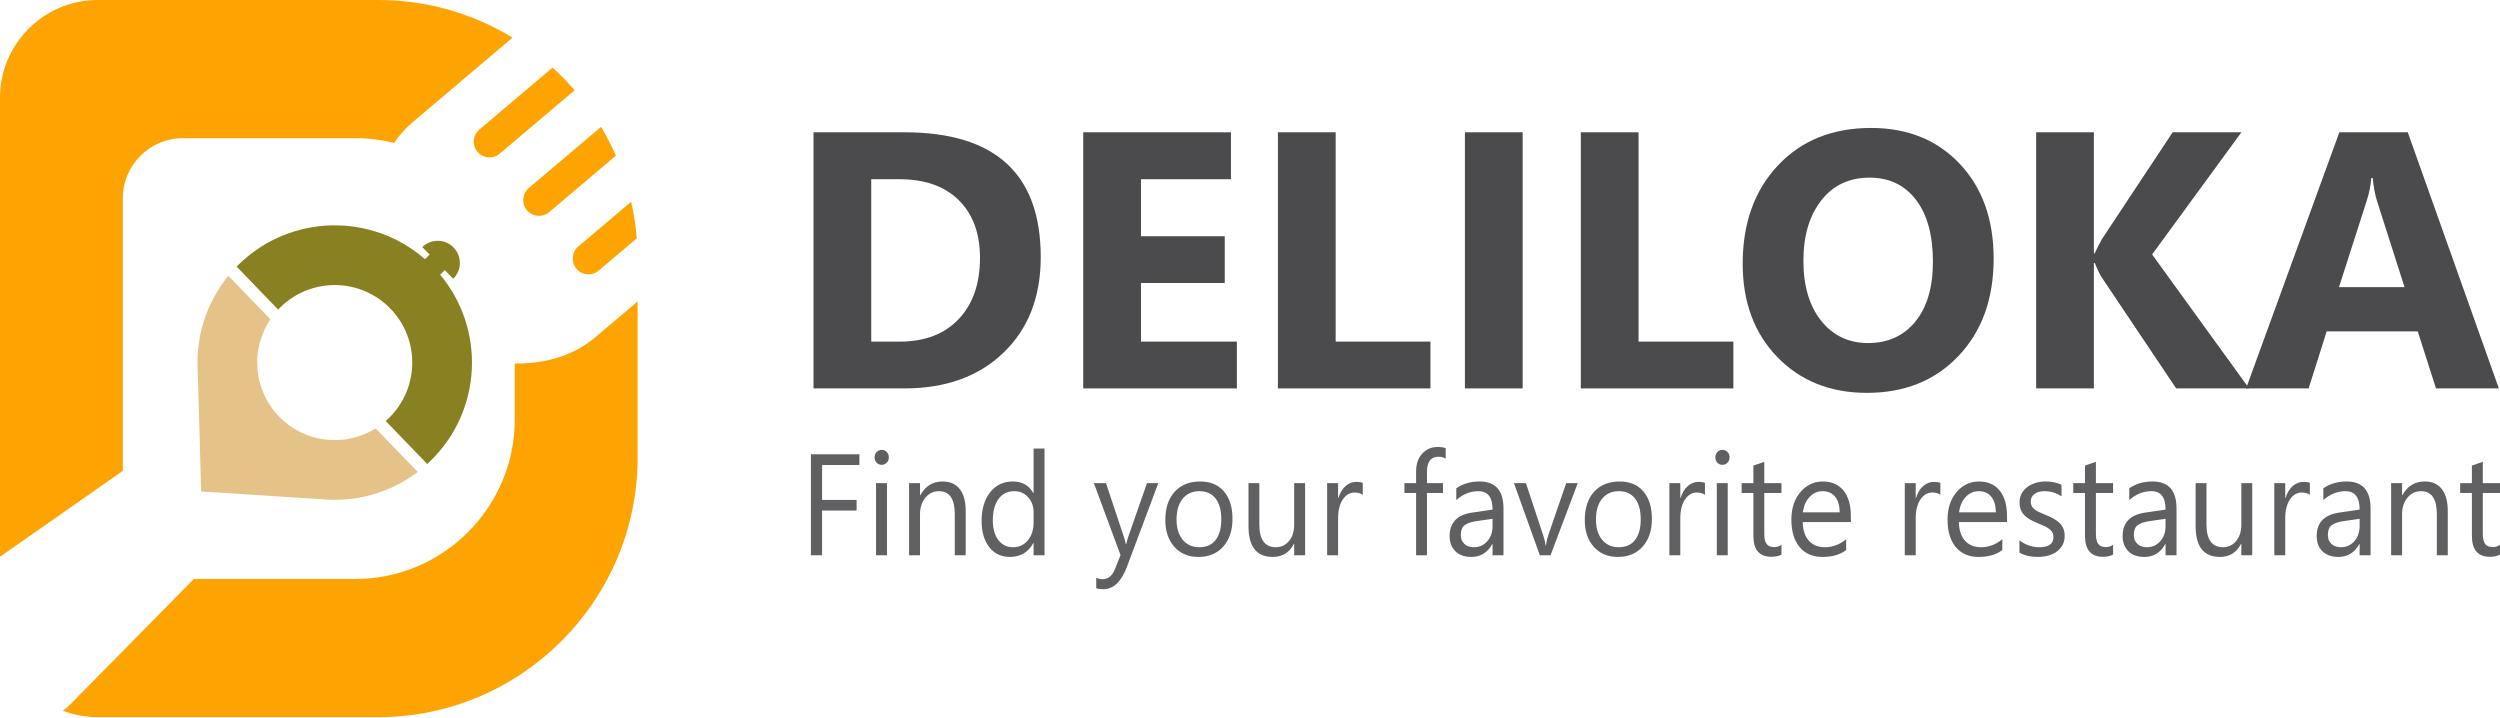
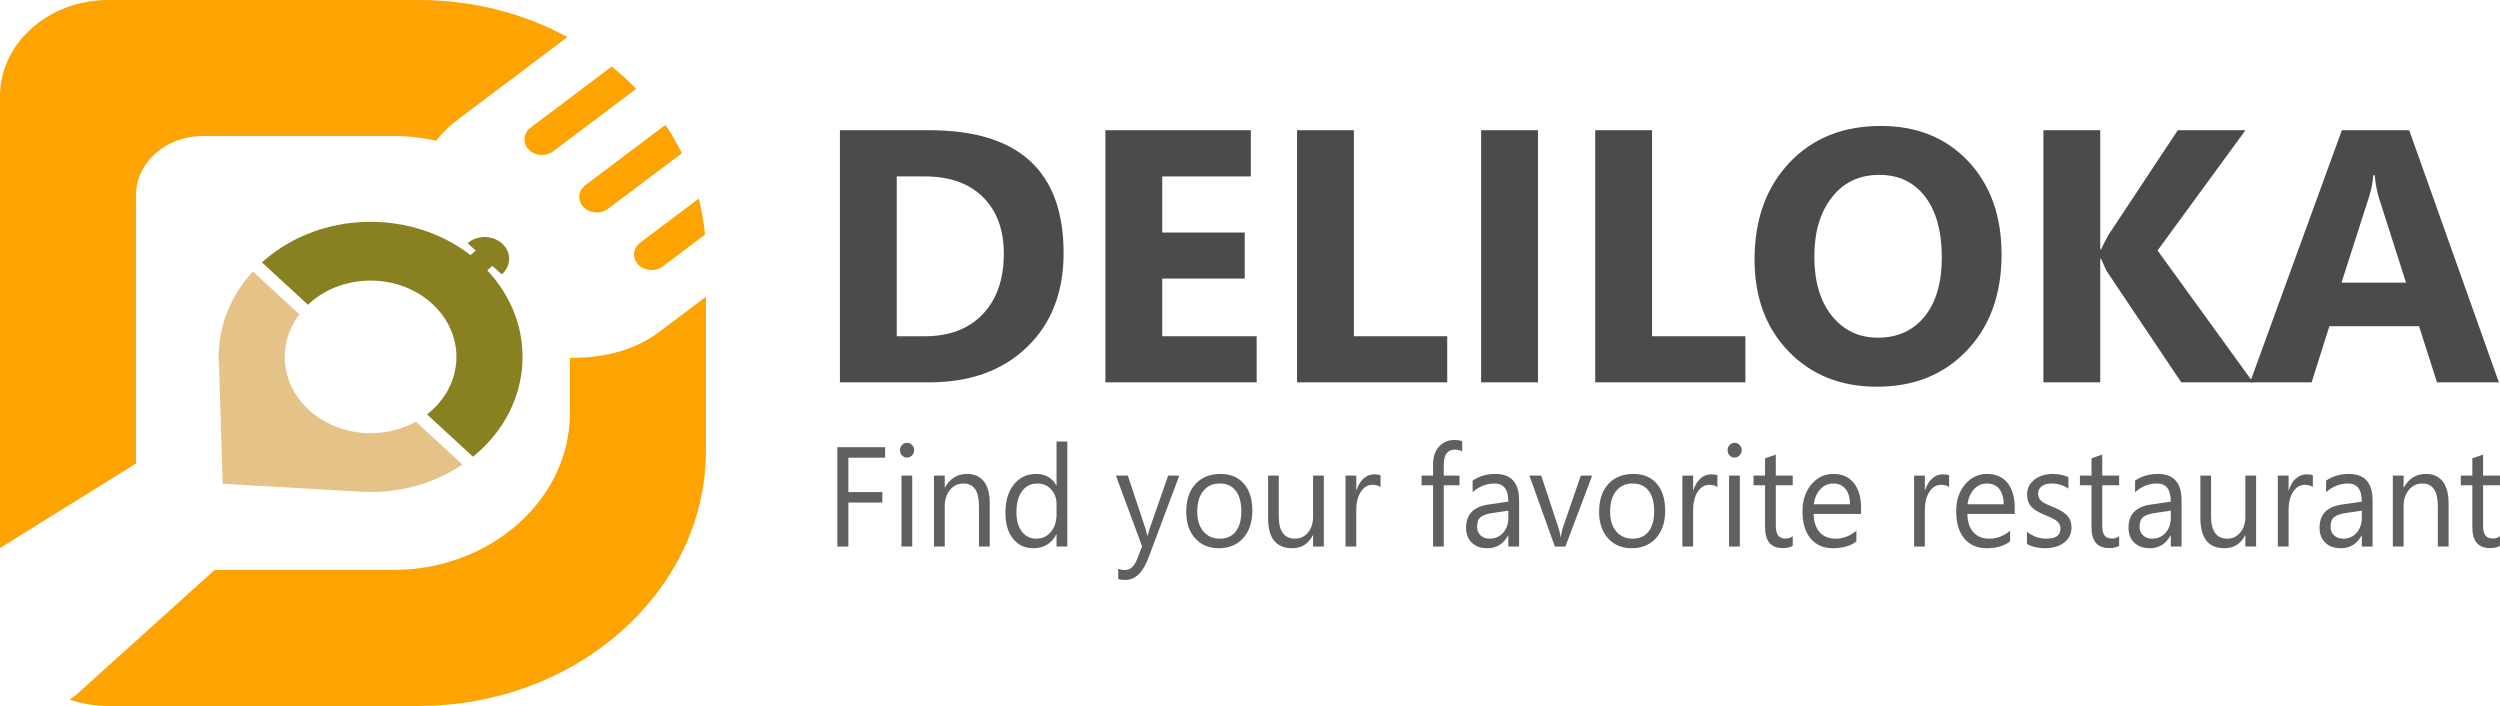
- <svg xmlns="http://www.w3.org/2000/svg" xml:space="preserve" width="79.83mm" height="22.9mm" version="1.1" style="shape-rendering:geometricPrecision; text-rendering:geometricPrecision; image-rendering:optimizeQuality; fill-rule:evenodd; clip-rule:evenodd" viewBox="0 0 5255.96 1507.7">
+ <svg xmlns="http://www.w3.org/2000/svg" xml:space="preserve" width="81.1mm" height="22.9mm" version="1.1" style="shape-rendering:geometricPrecision; text-rendering:geometricPrecision; image-rendering:optimizeQuality; fill-rule:evenodd; clip-rule:evenodd" viewBox="0 0 5313.23 1500.25">
  <defs>
    <style type="text/css">
   
    .fil1 {fill:#898121}
    .fil2 {fill:#E5C287}
    .fil0 {fill:#FDA403}
    .fil4 {fill:#606062;fill-rule:nonzero}
    .fil3 {fill:#4B4B4D;fill-rule:nonzero}
   
  </style>
  </defs>
  <g id="Layer_x0020_1">
-     <g id="_1391422524496">
+     <g id="_1790377510400">
      <g>
-         <path class="fil0" d="M795.68 1507.7c299.63,0 544.78,-245.15 544.78,-544.78l0 -329.16 -89.51 75.77c-46.84,39.66 -107.15,55.47 -168.75,54.7l0 118.12c0,184.18 -150.68,334.86 -334.86,334.86l-339.75 0 -258.83 262.63c-5.37,5.45 -10.91,10.23 -16.59,14.38 22.69,8.7 47.28,13.47 72.93,13.47l590.58 0z" />
-         <path class="fil0" d="M258.26 416.55c0,-69.34 56.73,-126.06 126.06,-126.06l363.02 0c27.98,0 55.18,3.48 81.19,10.02 10.84,-16.04 23.82,-30.75 39.13,-43.71l209.88 -177.68c-82.36,-50.16 -178.89,-79.11 -281.86,-79.11l-590.58 0c-112.8,0 -205.1,92.29 -205.1,205.1l0 965.36 258.26 -180.6 0 -573.32z" />
-         <path class="fil0" d="M1161.62 142.09l-153.97 130.35c-13.93,11.8 -15.68,32.84 -3.88,46.77 11.8,13.94 32.84,15.69 46.77,3.89l157.51 -133.34c-14.5,-16.8 -30.01,-32.73 -46.42,-47.66z" />
-         <path class="fil0" d="M1263.64 266.7l-151.94 128.63c-13.93,11.79 -15.68,32.84 -3.88,46.77 11.79,13.93 32.84,15.68 46.77,3.88l140.29 -118.77c-9.17,-20.88 -19.61,-41.08 -31.23,-60.51z" />
-         <path class="fil0" d="M1326.91 424.11l-111.17 94.11c-13.93,11.8 -15.68,32.85 -3.88,46.77 11.8,13.94 32.84,15.69 46.77,3.89l80.09 -67.81c-2.11,-26.2 -6.09,-51.91 -11.81,-76.97z" />
+         <path class="fil0" d="M890.54 1500.25c335.35,0 609.74,-243.94 609.74,-542.09l0 -327.53 -100.18 75.4c-52.42,39.46 -119.93,55.2 -188.88,54.43l0 117.54c0,183.27 -168.65,333.21 -374.77,333.21l-380.26 0 -289.68 261.34c-6.01,5.42 -12.21,10.18 -18.57,14.31 25.39,8.65 52.92,13.4 81.62,13.4l660.99 0z" />
+         <path class="fil0" d="M289.06 414.49c0,-68.99 63.49,-125.44 141.09,-125.44l406.3 0c31.3,0 61.75,3.46 90.87,9.97 12.13,-15.96 26.66,-30.6 43.8,-43.49l234.9 -176.8c-92.18,-49.92 -200.22,-78.72 -315.46,-78.72l-660.99 0c-126.25,0 -229.56,91.84 -229.56,204.09l0 960.59 289.06 -179.71 0 -570.49z" />
+         <path class="fil0" d="M1300.11 141.39l-172.32 129.71c-15.59,11.74 -17.55,32.68 -4.35,46.53 13.2,13.87 36.76,15.61 52.35,3.87l176.29 -132.69c-16.23,-16.72 -33.59,-32.57 -51.97,-47.43z" />
+         <path class="fil0" d="M1414.28 265.39l-170.05 128c-15.59,11.73 -17.55,32.68 -4.34,46.54 13.19,13.86 36.75,15.6 52.35,3.87l157.01 -118.19c-10.26,-20.77 -21.95,-40.87 -34.96,-60.21z" />
+         <path class="fil0" d="M1485.1 422.02l-124.42 93.65c-15.59,11.74 -17.56,32.69 -4.35,46.54 13.2,13.87 36.75,15.61 52.35,3.87l89.64 -67.47c-2.36,-26.07 -6.81,-51.65 -13.21,-76.59z" />
      </g>
-       <path class="fil1" d="M898.15 975.5c2.32,-2.12 4.63,-4.29 6.9,-6.5 108.82,-105.99 116.09,-276.93 20.25,-391.56l9.79 -9.53 17.68 18.15c18.39,-17.91 18.78,-47.36 0.86,-65.77 -17.93,-18.4 -47.38,-18.79 -65.77,-0.87l15.44 15.85 -9.86 9.61c-112.09,-98.03 -282.53,-94.99 -391.06,10.71 -1.65,1.61 -3.27,3.23 -4.87,4.87l87.27 90.41c1.69,-1.81 3.43,-3.59 5.22,-5.33 64.48,-62.8 167.67,-61.45 230.48,3.03 62.81,64.48 61.45,167.68 -3.03,230.5 -2.14,2.09 -4.33,4.1 -6.55,6.04l87.26 90.4z" />
-       <path class="fil2" d="M415.92 783.39l6.98 249.87 253.69 16.31 -0.03 -0.02c70.26,6.6 142.53,-12.44 201.6,-57.39l-88.31 -91.47c-63.62,39.67 -148.43,31.23 -202.9,-24.68 -54.8,-56.28 -60.75,-142.03 -18.51,-204.69l-88.31 -91.48c-47.95,58.62 -69.41,131.84 -64.18,203.57l-0.02 -0.03z" />
+       <path class="fil1" d="M1005.23 970.68c2.6,-2.11 5.18,-4.26 7.72,-6.47 121.79,-105.46 129.93,-275.56 22.66,-389.63l10.95 -9.49 19.79 18.06c20.58,-17.83 21.02,-47.13 0.96,-65.44 -20.06,-18.31 -53.02,-18.7 -73.61,-0.86l17.28 15.77 -11.05 9.56c-125.45,-97.54 -316.2,-94.52 -437.67,10.66 -1.85,1.61 -3.67,3.22 -5.46,4.85l97.68 89.96c1.89,-1.8 3.83,-3.57 5.84,-5.31 72.17,-62.49 187.66,-61.14 257.96,3.01 70.3,64.16 68.78,166.85 -3.39,229.36 -2.4,2.08 -4.84,4.07 -7.33,6.01l97.66 89.95z" />
+       <path class="fil2" d="M465.51 779.52l7.82 248.64 283.93 16.23 -0.03 -0.02c78.64,6.57 159.53,-12.38 225.63,-57.1l-98.83 -91.02c-71.2,39.48 -166.13,31.07 -227.09,-24.55 -61.34,-56 -68,-141.33 -20.72,-203.68l-98.84 -91.03c-53.67,58.33 -77.68,131.19 -71.83,202.56l-0.03 -0.03z" />
    </g>
-     <g id="_1391422527232">
-       <path class="fil3" d="M1710.28 816.59l0 -538.5 190.87 0c191.25,0 286.88,87.42 286.88,262.52 0,83.83 -26.15,150.75 -78.32,200.86 -52.17,50.12 -121.64,75.12 -208.55,75.12l-190.87 0zm121.39 -439.8l0 341.36 60.12 0c52.55,0 93.7,-15.77 123.69,-47.3 29.87,-31.54 44.86,-74.48 44.86,-128.83 0,-51.28 -14.87,-91.65 -44.47,-121.01 -29.74,-29.48 -71.27,-44.22 -124.85,-44.22l-59.35 0z" />
-       <polygon id="_1" class="fil3" points="2600.39,816.59 2277.37,816.59 2277.37,278.09 2587.96,278.09 2587.96,376.79 2398.77,376.79 2398.77,496.65 2574.89,496.65 2574.89,594.96 2398.77,594.96 2398.77,718.15 2600.39,718.15 " />
-       <polygon id="_2" class="fil3" points="3007.38,816.59 2686.66,816.59 2686.66,278.09 2808.06,278.09 2808.06,718.15 3007.38,718.15 " />
-       <polygon id="_3" class="fil3" points="3201.2,816.59 3079.8,816.59 3079.8,278.09 3201.2,278.09 " />
-       <polygon id="_4" class="fil3" points="3644.2,816.59 3323.48,816.59 3323.48,278.09 3444.87,278.09 3444.87,718.15 3644.2,718.15 " />
-       <path id="_5" class="fil3" d="M3925.17 825.95c-77.16,0 -139.97,-25.12 -188.56,-75.24 -48.58,-50.25 -72.81,-115.62 -72.81,-196.25 0,-85.12 24.61,-153.95 73.96,-206.51 49.35,-52.56 114.59,-78.96 195.99,-78.96 76.91,0 139.08,25.25 186.51,75.5 47.42,50.37 71.14,116.77 71.14,199.07 0,84.6 -24.61,152.92 -73.83,204.71 -49.1,51.78 -113.32,77.68 -192.41,77.68zm5.26 -452.49c-42.56,0 -76.4,15.89 -101.39,47.94 -25,31.91 -37.56,74.09 -37.56,126.64 0,53.32 12.56,95.5 37.56,126.65 24.99,31.02 57.81,46.53 98.31,46.53 41.92,0 74.99,-15.12 99.6,-45.25 24.49,-30.25 36.79,-72.03 36.79,-125.61 0,-55.89 -11.92,-99.35 -35.64,-130.37 -23.84,-31.02 -56.4,-46.53 -97.67,-46.53z" />
-       <path id="_6" class="fil3" d="M4728.5 816.59l-153.31 0 -156.9 -233.93c-3.08,-4.49 -7.82,-14.48 -14.36,-29.74l-1.79 0 0 263.67 -121.39 0 0 -538.5 121.39 0 0 254.57 1.79 0c3.07,-7.05 8.08,-17.05 15.12,-30l148.7 -224.58 144.59 0 -187.79 256.88 203.94 281.62z" />
-       <path id="_7" class="fil3" d="M5253.55 816.59l-132.16 0 -38.33 -119.85 -191.51 0 -37.94 119.85 -131.51 0 196.12 -538.5 143.83 0 191.51 538.5zm-198.3 -212.91l-57.81 -181c-4.23,-13.58 -7.3,-29.74 -9.1,-48.45l-2.95 0c-1.28,15.77 -4.36,31.41 -9.36,46.92l-58.58 182.53 137.8 0z" />
-       <polygon class="fil4" points="1806.78,977.58 1728.34,977.58 1728.34,1050.99 1800.9,1050.99 1800.9,1073.37 1728.34,1073.37 1728.34,1167.35 1704.82,1167.35 1704.82,955.1 1806.78,955.1 " />
-       <path id="_1_0" class="fil4" d="M1853.53 977.27c-4.06,0 -7.6,-1.46 -10.46,-4.44 -2.92,-2.93 -4.36,-6.67 -4.36,-11.22 0,-4.54 1.44,-8.34 4.36,-11.32 2.86,-3.03 6.4,-4.54 10.46,-4.54 4.21,0 7.8,1.51 10.76,4.54 2.92,2.98 4.4,6.77 4.4,11.32 0,4.35 -1.48,8.04 -4.4,11.07 -2.96,3.08 -6.54,4.6 -10.76,4.6zm11.24 190.08l-22.99 0 0 -151.58 22.99 0 0 151.58z" />
-       <path id="_2_1" class="fil4" d="M2030.3 1167.35l-22.99 0 0 -86.45c0,-32.19 -11.09,-48.25 -33.31,-48.25 -11.47,0 -20.98,4.55 -28.49,13.69 -7.56,9.15 -11.28,20.66 -11.28,34.56l0 86.45 -22.99 0 0 -151.58 22.99 0 0 25.16 0.57 0c10.8,-19.15 26.47,-28.7 47.04,-28.7 15.68,0 27.67,5.35 35.99,16.06 8.32,10.66 12.47,26.17 12.47,46.38l0 92.66z" />
-       <path id="_3_2" class="fil4" d="M2195.98 1167.35l-23 0 0 -25.77 -0.53 0c-10.65,19.55 -27.1,29.31 -49.33,29.31 -17.97,0 -32.41,-6.77 -43.16,-20.36 -10.8,-13.54 -16.21,-32.04 -16.21,-55.43 0,-25.06 5.98,-45.12 17.93,-60.22 11.96,-15.11 27.87,-22.64 47.75,-22.64 19.69,0 34.03,8.18 43.02,24.55l0.53 0 0 -93.82 23 0 0 224.38zm-23 -68.51l0 -22.39c0,-12.23 -3.82,-22.58 -11.47,-31.07 -7.65,-8.49 -17.36,-12.73 -29.11,-12.73 -14,0 -25.05,5.41 -33.07,16.27 -8.03,10.86 -12.05,25.87 -12.05,45.02 0,17.48 3.87,31.22 11.57,41.38 7.7,10.1 18.07,15.16 31.02,15.16 12.81,0 23.18,-4.9 31.16,-14.66 7.99,-9.75 11.95,-22.13 11.95,-36.98z" />
-       <path id="_4_3" class="fil4" d="M2435.17 1015.78l-65.97 175.83c-11.76,31.43 -28.3,47.09 -49.56,47.09 -5.98,0 -10.95,-0.66 -14.97,-1.92l0 -21.77c4.92,1.76 9.47,2.67 13.58,2.67 11.57,0 20.27,-7.28 26.05,-21.88l11.48 -28.75 -56.02 -151.27 25.47 0 38.81 116.66c0.48,1.47 1.44,5.31 2.92,11.52l0.86 0c0.47,-2.38 1.38,-6.12 2.77,-11.27l40.77 -116.92 23.81 0z" />
-       <path id="_5_4" class="fil4" d="M2519.74 1170.89c-21.18,0 -38.1,-7.07 -50.77,-21.22 -12.62,-14.15 -18.98,-32.94 -18.98,-56.33 0,-25.47 6.6,-45.32 19.75,-59.67 13.19,-14.3 30.98,-21.42 53.4,-21.42 21.36,0 38.05,6.92 50.04,20.86 12,13.9 17.97,33.2 17.97,57.85 0,24.2 -6.45,43.55 -19.36,58.1 -12.96,14.55 -30.31,21.83 -52.05,21.83zm1.67 -138.24c-14.72,0 -26.39,5.31 -34.99,15.91 -8.61,10.61 -12.9,25.22 -12.9,43.91 0,17.93 4.35,32.08 13.05,42.44 8.7,10.36 20.31,15.56 34.84,15.56 14.87,0 26.29,-5.1 34.28,-15.26 7.98,-10.15 11.95,-24.6 11.95,-43.35 0,-18.95 -3.97,-33.55 -11.95,-43.8 -7.99,-10.31 -19.41,-15.41 -34.28,-15.41z" />
-       <path id="_6_5" class="fil4" d="M2743.83 1167.35l-22.95 0 0 -24 -0.57 0c-9.51,18.39 -24.27,27.53 -44.26,27.53 -34.18,0 -51.25,-21.47 -51.25,-64.52l0 -90.59 22.81 0 0 86.75c0,31.98 11.61,47.95 34.75,47.95 11.19,0 20.41,-4.35 27.67,-13.09 7.22,-8.74 10.85,-20.16 10.85,-34.3l0 -87.31 22.95 0 0 151.58z" />
-       <path id="_7_6" class="fil4" d="M2865 1040.33c-4.01,-3.24 -9.8,-4.85 -17.35,-4.85 -9.85,0 -18.02,4.85 -24.62,14.65 -6.55,9.75 -9.85,23.09 -9.85,39.96l0 77.26 -22.99 0 0 -151.58 22.99 0 0 31.23 0.58 0c3.25,-10.67 8.22,-18.95 14.96,-24.96 6.74,-5.97 14.25,-8.95 22.56,-8.95 5.97,0 10.51,0.71 13.71,2.07l0 25.16z" />
-       <path id="_8" class="fil4" d="M3039.38 964.24c-4.5,-2.63 -9.57,-4 -15.3,-4 -16.01,0 -24.04,10.71 -24.04,32.14l0 23.39 33.6 0 0 20.71 -33.6 0 0 130.86 -22.85 0 0 -130.86 -24.53 0 0 -20.71 24.53 0 0 -24.56c0,-15.91 4.35,-28.44 13,-37.69 8.7,-9.25 19.55,-13.85 32.5,-13.85 7.03,0 12.57,0.91 16.68,2.68l0 21.88z" />
-       <path id="_9" class="fil4" d="M3160.93 1167.35l-22.99 0 0 -23.7 -0.52 0c-9.99,18.19 -24.72,27.23 -44.12,27.23 -14.29,0 -25.49,-3.99 -33.56,-11.98 -8.07,-7.98 -12.09,-18.59 -12.09,-31.83 0,-28.3 15.77,-44.82 47.32,-49.41l42.97 -6.37c0,-25.77 -9.84,-38.65 -29.54,-38.65 -17.26,0 -32.84,6.22 -46.75,18.65l0 -24.86c14.1,-9.49 30.31,-14.19 48.71,-14.19 33.7,0 50.57,18.84 50.57,56.54l0 98.57zm-22.99 -76.7l-34.55 5.05c-10.66,1.57 -18.7,4.35 -24.1,8.39 -5.4,3.99 -8.12,11.07 -8.12,21.22 0,7.38 2.49,13.44 7.5,18.14 4.97,4.7 11.62,7.03 19.94,7.03 11.38,0 20.8,-4.25 28.21,-12.63 7.45,-8.43 11.13,-19.15 11.13,-32.08l0 -15.1z" />
-       <path id="_10" class="fil4" d="M3316.97 1015.78l-57.17 151.58 -22.51 0 -54.35 -151.58 25.19 0 36.42 110.14c2.73,8.09 4.4,15.11 5.07,21.17l0.52 0c0.96,-7.63 2.44,-14.5 4.5,-20.61l38.1 -110.7 24.24 0z" />
-       <path id="_11" class="fil4" d="M3401.53 1170.89c-21.18,0 -38.09,-7.07 -50.77,-21.22 -12.61,-14.15 -18.97,-32.94 -18.97,-56.33 0,-25.47 6.6,-45.32 19.75,-59.67 13.19,-14.3 30.98,-21.42 53.4,-21.42 21.36,0 38.04,6.92 50.04,20.86 12,13.9 17.98,33.2 17.98,57.85 0,24.2 -6.45,43.55 -19.36,58.1 -12.96,14.55 -30.31,21.83 -52.05,21.83zm1.67 -138.24c-14.72,0 -26.38,5.31 -34.99,15.91 -8.6,10.61 -12.9,25.22 -12.9,43.91 0,17.93 4.35,32.08 13.05,42.44 8.7,10.36 20.31,15.56 34.84,15.56 14.87,0 26.3,-5.1 34.28,-15.26 7.98,-10.15 11.94,-24.6 11.94,-43.35 0,-18.95 -3.96,-33.55 -11.94,-43.8 -7.99,-10.31 -19.41,-15.41 -34.28,-15.41z" />
-       <path id="_12" class="fil4" d="M3584.46 1040.33c-4.02,-3.24 -9.8,-4.85 -17.35,-4.85 -9.85,0 -18.02,4.85 -24.62,14.65 -6.56,9.75 -9.85,23.09 -9.85,39.96l0 77.26 -22.99 0 0 -151.58 22.99 0 0 31.23 0.57 0c3.25,-10.67 8.22,-18.95 14.97,-24.96 6.74,-5.97 14.24,-8.95 22.56,-8.95 5.98,0 10.51,0.71 13.72,2.07l0 25.16z" />
-       <path id="_13" class="fil4" d="M3621.12 977.27c-4.06,0 -7.6,-1.46 -10.46,-4.44 -2.92,-2.93 -4.36,-6.67 -4.36,-11.22 0,-4.54 1.44,-8.34 4.36,-11.32 2.86,-3.03 6.4,-4.54 10.46,-4.54 4.21,0 7.8,1.51 10.76,4.54 2.92,2.98 4.4,6.77 4.4,11.32 0,4.35 -1.48,8.04 -4.4,11.07 -2.96,3.08 -6.54,4.6 -10.76,4.6zm11.24 190.08l-22.99 0 0 -151.58 22.99 0 0 151.58z" />
-       <path id="_14" class="fil4" d="M3745.36 1165.88c-5.4,3.13 -12.57,4.7 -21.42,4.7 -25.14,0 -37.67,-14.8 -37.67,-44.41l0 -89.69 -24.66 0 0 -20.71 24.66 0 0 -36.98 22.95 -7.89 0 44.87 36.14 0 0 20.71 -36.14 0 0 85.44c0,10.16 1.63,17.38 4.92,21.73 3.25,4.35 8.65,6.52 16.25,6.52 5.78,0 10.75,-1.67 14.97,-5.06l0 20.77z" />
-       <path id="_15" class="fil4" d="M3891.24 1097.63l-101.25 0c0.38,16.87 4.69,29.91 12.91,39.11 8.22,9.15 19.5,13.74 33.89,13.74 16.16,0 30.98,-5.61 44.55,-16.87l0 22.79c-12.62,9.7 -29.31,14.5 -50,14.5 -20.27,0 -36.18,-6.87 -47.75,-20.61 -11.62,-13.79 -17.41,-33.14 -17.41,-58.1 0,-23.6 6.36,-42.8 18.98,-57.65 12.67,-14.85 28.39,-22.28 47.13,-22.28 18.78,0 33.27,6.41 43.55,19.25 10.27,12.78 15.39,30.62 15.39,53.4l0 12.73zm-23.52 -20.56c-0.1,-14 -3.31,-24.91 -9.57,-32.74 -6.31,-7.78 -15.05,-11.67 -26.29,-11.67 -10.8,0 -20.03,4.1 -27.57,12.28 -7.56,8.18 -12.24,18.9 -14.01,32.14l77.44 0z" />
-       <path id="_16" class="fil4" d="M4079.39 1040.33c-4.02,-3.24 -9.8,-4.85 -17.35,-4.85 -9.85,0 -18.02,4.85 -24.62,14.65 -6.56,9.75 -9.85,23.09 -9.85,39.96l0 77.26 -22.99 0 0 -151.58 22.99 0 0 31.23 0.57 0c3.25,-10.67 8.22,-18.95 14.97,-24.96 6.74,-5.97 14.24,-8.95 22.56,-8.95 5.98,0 10.51,0.71 13.72,2.07l0 25.16z" />
-       <path id="_17" class="fil4" d="M4219.54 1097.63l-101.24 0c0.38,16.87 4.68,29.91 12.9,39.11 8.22,9.15 19.5,13.74 33.89,13.74 16.16,0 30.97,-5.61 44.55,-16.87l0 22.79c-12.62,9.7 -29.3,14.5 -50,14.5 -20.27,0 -36.19,-6.87 -47.75,-20.61 -11.61,-13.79 -17.4,-33.14 -17.4,-58.1 0,-23.6 6.36,-42.8 18.97,-57.65 12.67,-14.85 28.4,-22.28 47.13,-22.28 18.78,0 33.28,6.41 43.55,19.25 10.27,12.78 15.39,30.62 15.39,53.4l0 12.73zm-23.52 -20.56c-0.09,-14 -3.31,-24.91 -9.56,-32.74 -6.31,-7.78 -15.06,-11.67 -26.3,-11.67 -10.8,0 -20.02,4.1 -27.57,12.28 -7.56,8.18 -12.24,18.9 -14.01,32.14l77.44 0z" />
-       <path id="_18" class="fil4" d="M4245.64 1161.89l0 -26.07c12.47,9.76 26.29,14.66 41.3,14.66 20.17,0 30.26,-7.12 30.26,-21.33 0,-4.04 -0.86,-7.47 -2.59,-10.25 -1.76,-2.83 -4.06,-5.31 -7.03,-7.48 -2.92,-2.17 -6.4,-4.14 -10.37,-5.86 -3.97,-1.72 -8.22,-3.54 -12.81,-5.41 -6.35,-2.68 -11.9,-5.36 -16.73,-8.09 -4.78,-2.68 -8.8,-5.76 -12.05,-9.15 -3.2,-3.44 -5.64,-7.28 -7.26,-11.62 -1.63,-4.35 -2.44,-9.45 -2.44,-15.26 0,-7.12 1.53,-13.39 4.58,-18.9 3.11,-5.46 7.22,-10.05 12.33,-13.74 5.17,-3.69 11,-6.52 17.59,-8.39 6.56,-1.87 13.39,-2.78 20.36,-2.78 12.43,0 23.52,2.27 33.32,6.77l0 24.6c-10.51,-7.32 -22.66,-10.96 -36.38,-10.96 -4.29,0 -8.17,0.51 -11.66,1.57 -3.44,1.01 -6.41,2.48 -8.89,4.35 -2.44,1.87 -4.35,4.14 -5.73,6.72 -1.34,2.63 -2.01,5.5 -2.01,8.69 0,3.94 0.68,7.22 2.01,9.9 1.38,2.67 3.34,5.05 5.97,7.12 2.58,2.07 5.78,3.94 9.51,5.6 3.73,1.67 7.98,3.49 12.76,5.46 6.31,2.58 12.05,5.21 17.07,7.93 5.02,2.73 9.32,5.76 12.9,9.2 3.54,3.38 6.27,7.33 8.18,11.77 1.92,4.44 2.86,9.7 2.86,15.81 0,7.53 -1.57,14.04 -4.68,19.55 -3.15,5.5 -7.31,10.1 -12.52,13.74 -5.26,3.69 -11.28,6.37 -18.07,8.18 -6.84,1.77 -13.96,2.63 -21.46,2.63 -14.72,0 -27.53,-2.98 -38.34,-8.99z" />
-       <path id="_19" class="fil4" d="M4442.53 1165.88c-5.4,3.13 -12.57,4.7 -21.41,4.7 -25.15,0 -37.67,-14.8 -37.67,-44.41l0 -89.69 -24.67 0 0 -20.71 24.67 0 0 -36.98 22.94 -7.89 0 44.87 36.14 0 0 20.71 -36.14 0 0 85.44c0,10.16 1.63,17.38 4.92,21.73 3.25,4.35 8.65,6.52 16.26,6.52 5.78,0 10.75,-1.67 14.96,-5.06l0 20.77z" />
-       <path id="_20" class="fil4" d="M4575.84 1167.35l-22.99 0 0 -23.7 -0.52 0c-9.99,18.19 -24.72,27.23 -44.12,27.23 -14.3,0 -25.49,-3.99 -33.56,-11.98 -8.07,-7.98 -12.09,-18.59 -12.09,-31.83 0,-28.3 15.77,-44.82 47.32,-49.41l42.97 -6.37c0,-25.77 -9.85,-38.65 -29.54,-38.65 -17.26,0 -32.84,6.22 -46.75,18.65l0 -24.86c14.1,-9.49 30.31,-14.19 48.71,-14.19 33.7,0 50.57,18.84 50.57,56.54l0 98.57zm-22.99 -76.7l-34.56 5.05c-10.65,1.57 -18.69,4.35 -24.09,8.39 -5.4,3.99 -8.12,11.07 -8.12,21.22 0,7.38 2.49,13.44 7.5,18.14 4.97,4.7 11.62,7.03 19.94,7.03 11.38,0 20.8,-4.25 28.21,-12.63 7.45,-8.43 11.13,-19.15 11.13,-32.08l0 -15.1z" />
-       <path id="_21" class="fil4" d="M4735.08 1167.35l-22.95 0 0 -24 -0.57 0c-9.51,18.39 -24.28,27.53 -44.26,27.53 -34.18,0 -51.25,-21.47 -51.25,-64.52l0 -90.59 22.81 0 0 86.75c0,31.98 11.61,47.95 34.75,47.95 11.19,0 20.41,-4.35 27.68,-13.09 7.22,-8.74 10.85,-20.16 10.85,-34.3l0 -87.31 22.95 0 0 151.58z" />
-       <path id="_22" class="fil4" d="M4856.25 1040.33c-4.01,-3.24 -9.8,-4.85 -17.35,-4.85 -9.84,0 -18.02,4.85 -24.62,14.65 -6.55,9.75 -9.84,23.09 -9.84,39.96l0 77.26 -22.99 0 0 -151.58 22.99 0 0 31.23 0.57 0c3.25,-10.67 8.22,-18.95 14.96,-24.96 6.74,-5.97 14.25,-8.95 22.56,-8.95 5.97,0 10.51,0.71 13.71,2.07l0 25.16z" />
-       <path id="_23" class="fil4" d="M4983.83 1167.35l-22.99 0 0 -23.7 -0.53 0c-9.99,18.19 -24.72,27.23 -44.12,27.23 -14.29,0 -25.48,-3.99 -33.56,-11.98 -8.07,-7.98 -12.09,-18.59 -12.09,-31.83 0,-28.3 15.78,-44.82 47.33,-49.41l42.97 -6.37c0,-25.77 -9.85,-38.65 -29.54,-38.65 -17.26,0 -32.83,6.22 -46.75,18.65l0 -24.86c14.1,-9.49 30.31,-14.19 48.71,-14.19 33.7,0 50.57,18.84 50.57,56.54l0 98.57zm-22.99 -76.7l-34.56 5.05c-10.66,1.57 -18.69,4.35 -24.1,8.39 -5.4,3.99 -8.12,11.07 -8.12,21.22 0,7.38 2.48,13.44 7.5,18.14 4.97,4.7 11.61,7.03 19.93,7.03 11.38,0 20.8,-4.25 28.21,-12.63 7.46,-8.43 11.14,-19.15 11.14,-32.08l0 -15.1z" />
-       <path id="_24" class="fil4" d="M5146.16 1167.35l-22.99 0 0 -86.45c0,-32.19 -11.09,-48.25 -33.31,-48.25 -11.48,0 -20.98,4.55 -28.49,13.69 -7.56,9.15 -11.28,20.66 -11.28,34.56l0 86.45 -22.99 0 0 -151.58 22.99 0 0 25.16 0.57 0c10.8,-19.15 26.48,-28.7 47.04,-28.7 15.68,0 27.68,5.35 36,16.06 8.32,10.66 12.47,26.17 12.47,46.38l0 92.66z" />
-       <path id="_25" class="fil4" d="M5255.96 1165.88c-5.4,3.13 -12.57,4.7 -21.41,4.7 -25.15,0 -37.67,-14.8 -37.67,-44.41l0 -89.69 -24.67 0 0 -20.71 24.67 0 0 -36.98 22.94 -7.89 0 44.87 36.14 0 0 20.71 -36.14 0 0 85.44c0,10.16 1.63,17.38 4.92,21.73 3.25,4.35 8.66,6.52 16.26,6.52 5.78,0 10.75,-1.67 14.96,-5.06l0 20.77z" />
+     <g id="_1790377503392">
+       <path class="fil3" d="M1785.06 812.56l0 -535.84 189.93 0c190.31,0 285.46,86.99 285.46,261.23 0,83.42 -26.02,150 -77.94,199.87 -51.91,49.88 -121.04,74.75 -207.52,74.75l-189.93 0zm120.8 -437.63l0 339.67 59.82 0c52.29,0 93.24,-15.69 123.08,-47.07 29.72,-31.38 44.64,-74.11 44.64,-128.19 0,-51.02 -14.79,-91.2 -44.25,-120.41 -29.59,-29.34 -70.92,-44.01 -124.23,-44.01l-59.05 0z" />
+       <polygon id="_1" class="fil3" points="2670.77,812.56 2349.34,812.56 2349.34,276.72 2658.4,276.72 2658.4,374.93 2470.14,374.93 2470.14,494.19 2645.39,494.19 2645.39,592.03 2470.14,592.03 2470.14,714.6 2670.77,714.6 " />
+       <polygon id="_2" class="fil3" points="3075.75,812.56 2756.61,812.56 2756.61,276.72 2877.41,276.72 2877.41,714.6 3075.75,714.6 " />
+       <polygon id="_3" class="fil3" points="3268.61,812.56 3147.81,812.56 3147.81,276.72 3268.61,276.72 " />
+       <polygon id="_4" class="fil3" points="3709.42,812.56 3390.29,812.56 3390.29,276.72 3511.08,276.72 3511.08,714.6 3709.42,714.6 " />
+       <path id="_5" class="fil3" d="M3989.01 821.87c-76.78,0 -139.28,-25 -187.63,-74.87 -48.34,-50 -72.45,-115.05 -72.45,-195.28 0,-84.7 24.49,-153.19 73.6,-205.49 49.1,-52.3 114.03,-78.57 195.02,-78.57 76.53,0 138.39,25.12 185.59,75.13 47.19,50.13 70.79,116.2 70.79,198.09 0,84.18 -24.49,152.16 -73.47,203.7 -48.85,51.53 -112.76,77.29 -191.46,77.29zm5.23 -450.25c-42.35,0 -76.02,15.82 -100.89,47.71 -24.88,31.75 -37.38,73.72 -37.38,126.02 0,53.06 12.5,95.03 37.38,126.02 24.87,30.86 57.52,46.3 97.83,46.3 41.71,0 74.62,-15.05 99.11,-45.03 24.36,-30.1 36.61,-71.68 36.61,-124.99 0,-55.62 -11.86,-98.85 -35.46,-129.72 -23.72,-30.86 -56.12,-46.3 -97.19,-46.3z" />
+       <path id="_6" class="fil3" d="M4788.38 812.56l-152.55 0 -156.12 -232.78c-3.07,-4.47 -7.78,-14.41 -14.29,-29.59l-1.78 0 0 262.37 -120.8 0 0 -535.84 120.8 0 0 253.32 1.78 0c3.06,-7.02 8.04,-16.97 15.05,-29.85l147.96 -223.47 143.88 0 -186.86 255.61 202.93 280.23z" />
+       <path id="_7" class="fil3" d="M5310.83 812.56l-131.51 0 -38.14 -119.26 -190.56 0 -37.76 119.26 -130.86 0 195.15 -535.84 143.12 0 190.56 535.84zm-197.32 -211.86l-57.53 -180.11c-4.21,-13.52 -7.27,-29.59 -9.05,-48.21l-2.94 0c-1.27,15.69 -4.34,31.25 -9.31,46.69l-58.29 181.63 137.11 0z" />
+       <polygon class="fil4" points="1881.08,972.75 1803.03,972.75 1803.03,1045.8 1875.23,1045.8 1875.23,1068.07 1803.03,1068.07 1803.03,1161.59 1779.62,1161.59 1779.62,950.38 1881.08,950.38 " />
+       <path id="_1_0" class="fil4" d="M1927.59 972.45c-4.04,0 -7.56,-1.45 -10.41,-4.42 -2.9,-2.92 -4.34,-6.64 -4.34,-11.16 0,-4.52 1.43,-8.29 4.34,-11.26 2.85,-3.01 6.37,-4.52 10.41,-4.52 4.19,0 7.76,1.51 10.71,4.52 2.9,2.97 4.38,6.74 4.38,11.26 0,4.32 -1.47,8 -4.38,11.01 -2.95,3.07 -6.51,4.57 -10.71,4.57zm11.18 189.14l-22.88 0 0 -150.83 22.88 0 0 150.83z" />
+       <path id="_2_1" class="fil4" d="M2103.49 1161.59l-22.88 0 0 -86.02c0,-32.03 -11.03,-48.02 -33.15,-48.02 -11.41,0 -20.88,4.53 -28.35,13.63 -7.52,9.1 -11.22,20.56 -11.22,34.39l0 86.02 -22.88 0 0 -150.83 22.88 0 0 25.04 0.57 0c10.74,-19.06 26.34,-28.56 46.8,-28.56 15.6,0 27.54,5.33 35.82,15.99 8.27,10.61 12.41,26.04 12.41,46.15l0 92.2z" />
+       <path id="_3_2" class="fil4" d="M2268.35 1161.59l-22.88 0 0 -25.64 -0.52 0c-10.6,19.46 -26.97,29.16 -49.08,29.16 -17.89,0 -32.25,-6.73 -42.95,-20.26 -10.74,-13.48 -16.13,-31.88 -16.13,-55.16 0,-24.93 5.96,-44.9 17.84,-59.93 11.9,-15.04 27.73,-22.52 47.52,-22.52 19.6,0 33.86,8.14 42.81,24.43l0.52 0 0 -93.36 22.88 0 0 223.27zm-22.88 -68.17l0 -22.27c0,-12.17 -3.8,-22.47 -11.41,-30.92 -7.61,-8.44 -17.27,-12.67 -28.97,-12.67 -13.93,0 -24.92,5.38 -32.91,16.19 -7.99,10.81 -11.99,25.74 -11.99,44.8 0,17.39 3.85,31.07 11.51,41.18 7.66,10.05 17.98,15.08 30.87,15.08 12.74,0 23.06,-4.87 31.01,-14.58 7.95,-9.7 11.89,-22.02 11.89,-36.8z" />
+       <path id="_4_3" class="fil4" d="M2506.37 1010.76l-65.65 174.96c-11.7,31.27 -28.16,46.86 -49.32,46.86 -5.95,0 -10.9,-0.66 -14.89,-1.91l0 -21.67c4.89,1.76 9.42,2.66 13.51,2.66 11.51,0 20.17,-7.24 25.92,-21.77l11.42 -28.6 -55.75 -150.53 25.35 0 38.62 116.08c0.48,1.46 1.43,5.28 2.9,11.47l0.86 0c0.47,-2.37 1.38,-6.09 2.76,-11.21l40.57 -116.34 23.69 0z" />
+       <path id="_5_4" class="fil4" d="M2590.51 1165.11c-21.08,0 -37.91,-7.04 -50.52,-21.12 -12.56,-14.08 -18.89,-32.78 -18.89,-56.05 0,-25.34 6.56,-45.1 19.65,-59.38 13.13,-14.23 30.82,-21.32 53.13,-21.32 21.26,0 37.86,6.89 49.8,20.76 11.94,13.83 17.89,33.03 17.89,57.57 0,24.08 -6.42,43.34 -19.26,57.82 -12.89,14.48 -30.16,21.72 -51.8,21.72zm1.66 -137.55c-14.65,0 -26.26,5.28 -34.81,15.83 -8.56,10.56 -12.84,25.09 -12.84,43.69 0,17.85 4.32,31.93 12.98,42.23 8.65,10.31 20.21,15.49 34.67,15.49 14.79,0 26.16,-5.08 34.11,-15.19 7.94,-10.1 11.89,-24.48 11.89,-43.13 0,-18.86 -3.95,-33.38 -11.89,-43.59 -7.95,-10.26 -19.31,-15.34 -34.11,-15.34z" />
+       <path id="_6_5" class="fil4" d="M2813.5 1161.59l-22.84 0 0 -23.88 -0.57 0c-9.46,18.3 -24.16,27.4 -44.04,27.4 -34.02,0 -51,-21.36 -51,-64.2l0 -90.14 22.69 0 0 86.32c0,31.83 11.56,47.71 34.58,47.71 11.13,0 20.31,-4.32 27.54,-13.02 7.19,-8.69 10.8,-20.06 10.8,-34.13l0 -86.88 22.84 0 0 150.83z" />
+       <path id="_7_6" class="fil4" d="M2934.07 1035.2c-3.99,-3.22 -9.75,-4.83 -17.26,-4.83 -9.8,0 -17.93,4.83 -24.5,14.58 -6.52,9.7 -9.8,22.98 -9.8,39.77l0 76.87 -22.88 0 0 -150.83 22.88 0 0 31.07 0.58 0c3.23,-10.61 8.18,-18.86 14.88,-24.84 6.71,-5.94 14.18,-8.9 22.45,-8.9 5.94,0 10.46,0.71 13.65,2.06l0 25.04z" />
+       <path id="_8" class="fil4" d="M3107.59 959.48c-4.47,-2.62 -9.52,-3.98 -15.23,-3.98 -15.93,0 -23.93,10.66 -23.93,31.98l0 23.28 33.44 0 0 20.61 -33.44 0 0 130.22 -22.73 0 0 -130.22 -24.4 0 0 -20.61 24.4 0 0 -24.44c0,-15.83 4.33,-28.3 12.94,-37.5 8.65,-9.2 19.45,-13.78 32.34,-13.78 6.99,0 12.51,0.9 16.6,2.67l0 21.77z" />
+       <path id="_9" class="fil4" d="M3228.55 1161.59l-22.88 0 0 -23.58 -0.52 0c-9.95,18.1 -24.59,27.1 -43.9,27.1 -14.22,0 -25.36,-3.97 -33.4,-11.92 -8.03,-7.94 -12.03,-18.5 -12.03,-31.67 0,-28.16 15.69,-44.6 47.09,-49.17l42.76 -6.34c0,-25.64 -9.79,-38.46 -29.39,-38.46 -17.18,0 -32.68,6.18 -46.52,18.55l0 -24.74c14.03,-9.45 30.16,-14.12 48.47,-14.12 33.53,0 50.32,18.75 50.32,56.26l0 98.09zm-22.88 -76.32l-34.38 5.02c-10.61,1.56 -18.61,4.32 -23.98,8.35 -5.37,3.97 -8.08,11.01 -8.08,21.12 0,7.34 2.48,13.38 7.46,18.05 4.95,4.68 11.56,6.99 19.84,6.99 11.32,0 20.7,-4.23 28.07,-12.57 7.42,-8.39 11.08,-19.05 11.08,-31.93l0 -15.03z" />
+       <path id="_10" class="fil4" d="M3383.81 1010.76l-56.89 150.83 -22.4 0 -54.08 -150.83 25.07 0 36.24 109.6c2.71,8.05 4.38,15.04 5.04,21.07l0.52 0c0.96,-7.59 2.43,-14.43 4.47,-20.51l37.91 -110.16 24.12 0z" />
+       <path id="_11" class="fil4" d="M3467.95 1165.11c-21.08,0 -37.91,-7.04 -50.52,-21.12 -12.55,-14.08 -18.88,-32.78 -18.88,-56.05 0,-25.34 6.56,-45.1 19.65,-59.38 13.13,-14.23 30.82,-21.32 53.13,-21.32 21.26,0 37.85,6.89 49.79,20.76 11.94,13.83 17.89,33.03 17.89,57.57 0,24.08 -6.42,43.34 -19.27,57.82 -12.89,14.48 -30.16,21.72 -51.8,21.72zm1.66 -137.55c-14.64,0 -26.25,5.28 -34.81,15.83 -8.56,10.56 -12.84,25.09 -12.84,43.69 0,17.85 4.32,31.93 12.98,42.23 8.66,10.31 20.21,15.49 34.67,15.49 14.8,0 26.17,-5.08 34.11,-15.19 7.94,-10.1 11.88,-24.48 11.88,-43.13 0,-18.86 -3.94,-33.38 -11.88,-43.59 -7.95,-10.26 -19.31,-15.34 -34.11,-15.34z" />
+       <path id="_12" class="fil4" d="M3649.98 1035.2c-4,-3.22 -9.76,-4.83 -17.26,-4.83 -9.8,0 -17.93,4.83 -24.5,14.58 -6.53,9.7 -9.8,22.98 -9.8,39.77l0 76.87 -22.88 0 0 -150.83 22.88 0 0 31.07 0.57 0c3.24,-10.61 8.18,-18.86 14.89,-24.84 6.7,-5.94 14.17,-8.9 22.45,-8.9 5.95,0 10.46,0.71 13.65,2.06l0 25.04z" />
+       <path id="_13" class="fil4" d="M3686.46 972.45c-4.04,0 -7.56,-1.45 -10.41,-4.42 -2.9,-2.92 -4.34,-6.64 -4.34,-11.16 0,-4.52 1.43,-8.29 4.34,-11.26 2.85,-3.01 6.37,-4.52 10.41,-4.52 4.19,0 7.76,1.51 10.71,4.52 2.9,2.97 4.38,6.74 4.38,11.26 0,4.32 -1.47,8 -4.38,11.01 -2.95,3.07 -6.51,4.57 -10.71,4.57zm11.18 189.14l-22.88 0 0 -150.83 22.88 0 0 150.83z" />
+       <path id="_14" class="fil4" d="M3810.08 1160.13c-5.37,3.12 -12.51,4.68 -21.31,4.68 -25.02,0 -37.48,-14.73 -37.48,-44.19l0 -89.24 -24.54 0 0 -20.61 24.54 0 0 -36.8 22.83 -7.85 0 44.65 35.96 0 0 20.61 -35.96 0 0 85.02c0,10.11 1.62,17.3 4.9,21.62 3.23,4.32 8.61,6.49 16.17,6.49 5.75,0 10.7,-1.66 14.89,-5.03l0 20.66z" />
+       <path id="_15" class="fil4" d="M3955.25 1092.21l-100.75 0c0.38,16.79 4.66,29.76 12.85,38.92 8.18,9.1 19.41,13.67 33.72,13.67 16.08,0 30.82,-5.58 44.33,-16.79l0 22.67c-12.56,9.65 -29.16,14.43 -49.76,14.43 -20.17,0 -36,-6.83 -47.51,-20.51 -11.56,-13.73 -17.32,-32.98 -17.32,-57.82 0,-23.48 6.33,-42.58 18.89,-57.36 12.6,-14.78 28.25,-22.17 46.9,-22.17 18.69,0 33.1,6.38 43.33,19.16 10.22,12.72 15.32,30.46 15.32,53.14l0 12.67zm-23.4 -20.46c-0.1,-13.93 -3.29,-24.79 -9.52,-32.58 -6.28,-7.74 -14.98,-11.62 -26.16,-11.62 -10.75,0 -19.93,4.07 -27.44,12.22 -7.52,8.14 -12.18,18.8 -13.94,31.98l77.06 0z" />
+       <path id="_16" class="fil4" d="M4142.46 1035.2c-4,-3.22 -9.76,-4.83 -17.26,-4.83 -9.8,0 -17.93,4.83 -24.5,14.58 -6.53,9.7 -9.8,22.98 -9.8,39.77l0 76.87 -22.88 0 0 -150.83 22.88 0 0 31.07 0.57 0c3.24,-10.61 8.18,-18.86 14.89,-24.84 6.7,-5.94 14.17,-8.9 22.45,-8.9 5.95,0 10.46,0.71 13.65,2.06l0 25.04z" />
+       <path id="_17" class="fil4" d="M4281.92 1092.21l-100.74 0c0.37,16.79 4.66,29.76 12.84,38.92 8.18,9.1 19.41,13.67 33.73,13.67 16.08,0 30.82,-5.58 44.33,-16.79l0 22.67c-12.56,9.65 -29.15,14.43 -49.75,14.43 -20.17,0 -36.01,-6.83 -47.52,-20.51 -11.56,-13.73 -17.32,-32.98 -17.32,-57.82 0,-23.48 6.33,-42.58 18.88,-57.36 12.61,-14.78 28.26,-22.17 46.9,-22.17 18.69,0 33.11,6.38 43.34,19.16 10.22,12.72 15.31,30.46 15.31,53.14l0 12.67zm-23.4 -20.46c-0.09,-13.93 -3.29,-24.79 -9.51,-32.58 -6.28,-7.74 -14.98,-11.62 -26.17,-11.62 -10.74,0 -19.92,4.07 -27.44,12.22 -7.52,8.14 -12.18,18.8 -13.94,31.98l77.06 0z" />
+       <path id="_18" class="fil4" d="M4307.89 1156.16l0 -25.94c12.41,9.71 26.16,14.58 41.1,14.58 20.07,0 30.11,-7.09 30.11,-21.22 0,-4.02 -0.86,-7.44 -2.57,-10.2 -1.76,-2.82 -4.04,-5.28 -6.99,-7.44 -2.9,-2.16 -6.37,-4.12 -10.32,-5.83 -3.95,-1.71 -8.18,-3.52 -12.75,-5.38 -6.32,-2.67 -11.84,-5.33 -16.65,-8.05 -4.76,-2.67 -8.75,-5.73 -11.99,-9.1 -3.18,-3.42 -5.61,-7.24 -7.23,-11.56 -1.62,-4.32 -2.42,-9.4 -2.42,-15.19 0,-7.09 1.52,-13.32 4.56,-18.8 3.09,-5.43 7.19,-10 12.27,-13.67 5.14,-3.67 10.94,-6.49 17.51,-8.35 6.53,-1.86 13.32,-2.76 20.26,-2.76 12.37,0 23.4,2.26 33.16,6.73l0 24.48c-10.46,-7.29 -22.54,-10.91 -36.2,-10.91 -4.27,0 -8.13,0.5 -11.6,1.56 -3.43,1 -6.37,2.46 -8.85,4.32 -2.42,1.86 -4.32,4.12 -5.7,6.69 -1.33,2.61 -2,5.48 -2,8.65 0,3.92 0.67,7.19 2,9.85 1.38,2.66 3.33,5.02 5.94,7.09 2.57,2.06 5.75,3.92 9.47,5.58 3.71,1.66 7.94,3.47 12.7,5.43 6.28,2.57 11.99,5.18 16.98,7.89 4.99,2.72 9.28,5.73 12.84,9.15 3.52,3.37 6.24,7.29 8.14,11.71 1.91,4.42 2.85,9.65 2.85,15.74 0,7.49 -1.57,13.97 -4.66,19.46 -3.14,5.48 -7.28,10.05 -12.46,13.67 -5.23,3.67 -11.23,6.34 -17.98,8.14 -6.81,1.76 -13.89,2.61 -21.36,2.61 -14.65,0 -27.4,-2.97 -38.15,-8.95z" />
+       <path id="_19" class="fil4" d="M4503.81 1160.13c-5.37,3.12 -12.51,4.68 -21.31,4.68 -25.03,0 -37.48,-14.73 -37.48,-44.19l0 -89.24 -24.55 0 0 -20.61 24.55 0 0 -36.8 22.83 -7.85 0 44.65 35.96 0 0 20.61 -35.96 0 0 85.02c0,10.11 1.62,17.3 4.9,21.62 3.23,4.32 8.61,6.49 16.18,6.49 5.75,0 10.7,-1.66 14.88,-5.03l0 20.66z" />
+       <path id="_20" class="fil4" d="M4636.47 1161.59l-22.88 0 0 -23.58 -0.52 0c-9.95,18.1 -24.59,27.1 -43.9,27.1 -14.23,0 -25.36,-3.97 -33.4,-11.92 -8.03,-7.94 -12.03,-18.5 -12.03,-31.67 0,-28.16 15.69,-44.6 47.09,-49.17l42.76 -6.34c0,-25.64 -9.8,-38.46 -29.39,-38.46 -17.18,0 -32.68,6.18 -46.52,18.55l0 -24.74c14.03,-9.45 30.16,-14.12 48.47,-14.12 33.53,0 50.32,18.75 50.32,56.26l0 98.09zm-22.88 -76.32l-34.39 5.02c-10.6,1.56 -18.6,4.32 -23.97,8.35 -5.37,3.97 -8.08,11.01 -8.08,21.12 0,7.34 2.48,13.38 7.46,18.05 4.95,4.68 11.56,6.99 19.84,6.99 11.32,0 20.7,-4.23 28.07,-12.57 7.42,-8.39 11.08,-19.05 11.08,-31.93l0 -15.03z" />
+       <path id="_21" class="fil4" d="M4794.91 1161.59l-22.83 0 0 -23.88 -0.57 0c-9.47,18.3 -24.16,27.4 -44.05,27.4 -34.01,0 -51,-21.36 -51,-64.2l0 -90.14 22.69 0 0 86.32c0,31.83 11.56,47.71 34.58,47.71 11.13,0 20.31,-4.32 27.54,-13.02 7.18,-8.69 10.8,-20.06 10.8,-34.13l0 -86.88 22.83 0 0 150.83z" />
+       <path id="_22" class="fil4" d="M4915.49 1035.2c-3.99,-3.22 -9.75,-4.83 -17.26,-4.83 -9.79,0 -17.93,4.83 -24.5,14.58 -6.52,9.7 -9.79,22.98 -9.79,39.77l0 76.87 -22.88 0 0 -150.83 22.88 0 0 31.07 0.57 0c3.24,-10.61 8.18,-18.86 14.88,-24.84 6.71,-5.94 14.18,-8.9 22.45,-8.9 5.94,0 10.46,0.71 13.65,2.06l0 25.04z" />
+       <path id="_23" class="fil4" d="M5042.44 1161.59l-22.88 0 0 -23.58 -0.52 0c-9.94,18.1 -24.59,27.1 -43.9,27.1 -14.22,0 -25.35,-3.97 -33.39,-11.92 -8.03,-7.94 -12.03,-18.5 -12.03,-31.67 0,-28.16 15.7,-44.6 47.09,-49.17l42.76 -6.34c0,-25.64 -9.8,-38.46 -29.4,-38.46 -17.17,0 -32.67,6.18 -46.52,18.55l0 -24.74c14.03,-9.45 30.16,-14.12 48.47,-14.12 33.53,0 50.32,18.75 50.32,56.26l0 98.09zm-22.88 -76.32l-34.39 5.02c-10.61,1.56 -18.6,4.32 -23.98,8.35 -5.37,3.97 -8.08,11.01 -8.08,21.12 0,7.34 2.47,13.38 7.46,18.05 4.95,4.68 11.56,6.99 19.83,6.99 11.33,0 20.7,-4.23 28.07,-12.57 7.42,-8.39 11.09,-19.05 11.09,-31.93l0 -15.03z" />
+       <path id="_24" class="fil4" d="M5203.97 1161.59l-22.88 0 0 -86.02c0,-32.03 -11.03,-48.02 -33.15,-48.02 -11.42,0 -20.88,4.53 -28.35,13.63 -7.52,9.1 -11.23,20.56 -11.23,34.39l0 86.02 -22.88 0 0 -150.83 22.88 0 0 25.04 0.57 0c10.75,-19.06 26.35,-28.56 46.8,-28.56 15.61,0 27.54,5.33 35.82,15.99 8.27,10.61 12.41,26.04 12.41,46.15l0 92.2z" />
+       <path id="_25" class="fil4" d="M5313.23 1160.13c-5.37,3.12 -12.51,4.68 -21.31,4.68 -25.03,0 -37.48,-14.73 -37.48,-44.19l0 -89.24 -24.55 0 0 -20.61 24.55 0 0 -36.8 22.83 -7.85 0 44.65 35.96 0 0 20.61 -35.96 0 0 85.02c0,10.11 1.62,17.3 4.9,21.62 3.23,4.32 8.62,6.49 16.18,6.49 5.75,0 10.7,-1.66 14.88,-5.03l0 20.66z" />
    </g>
  </g>
</svg>
